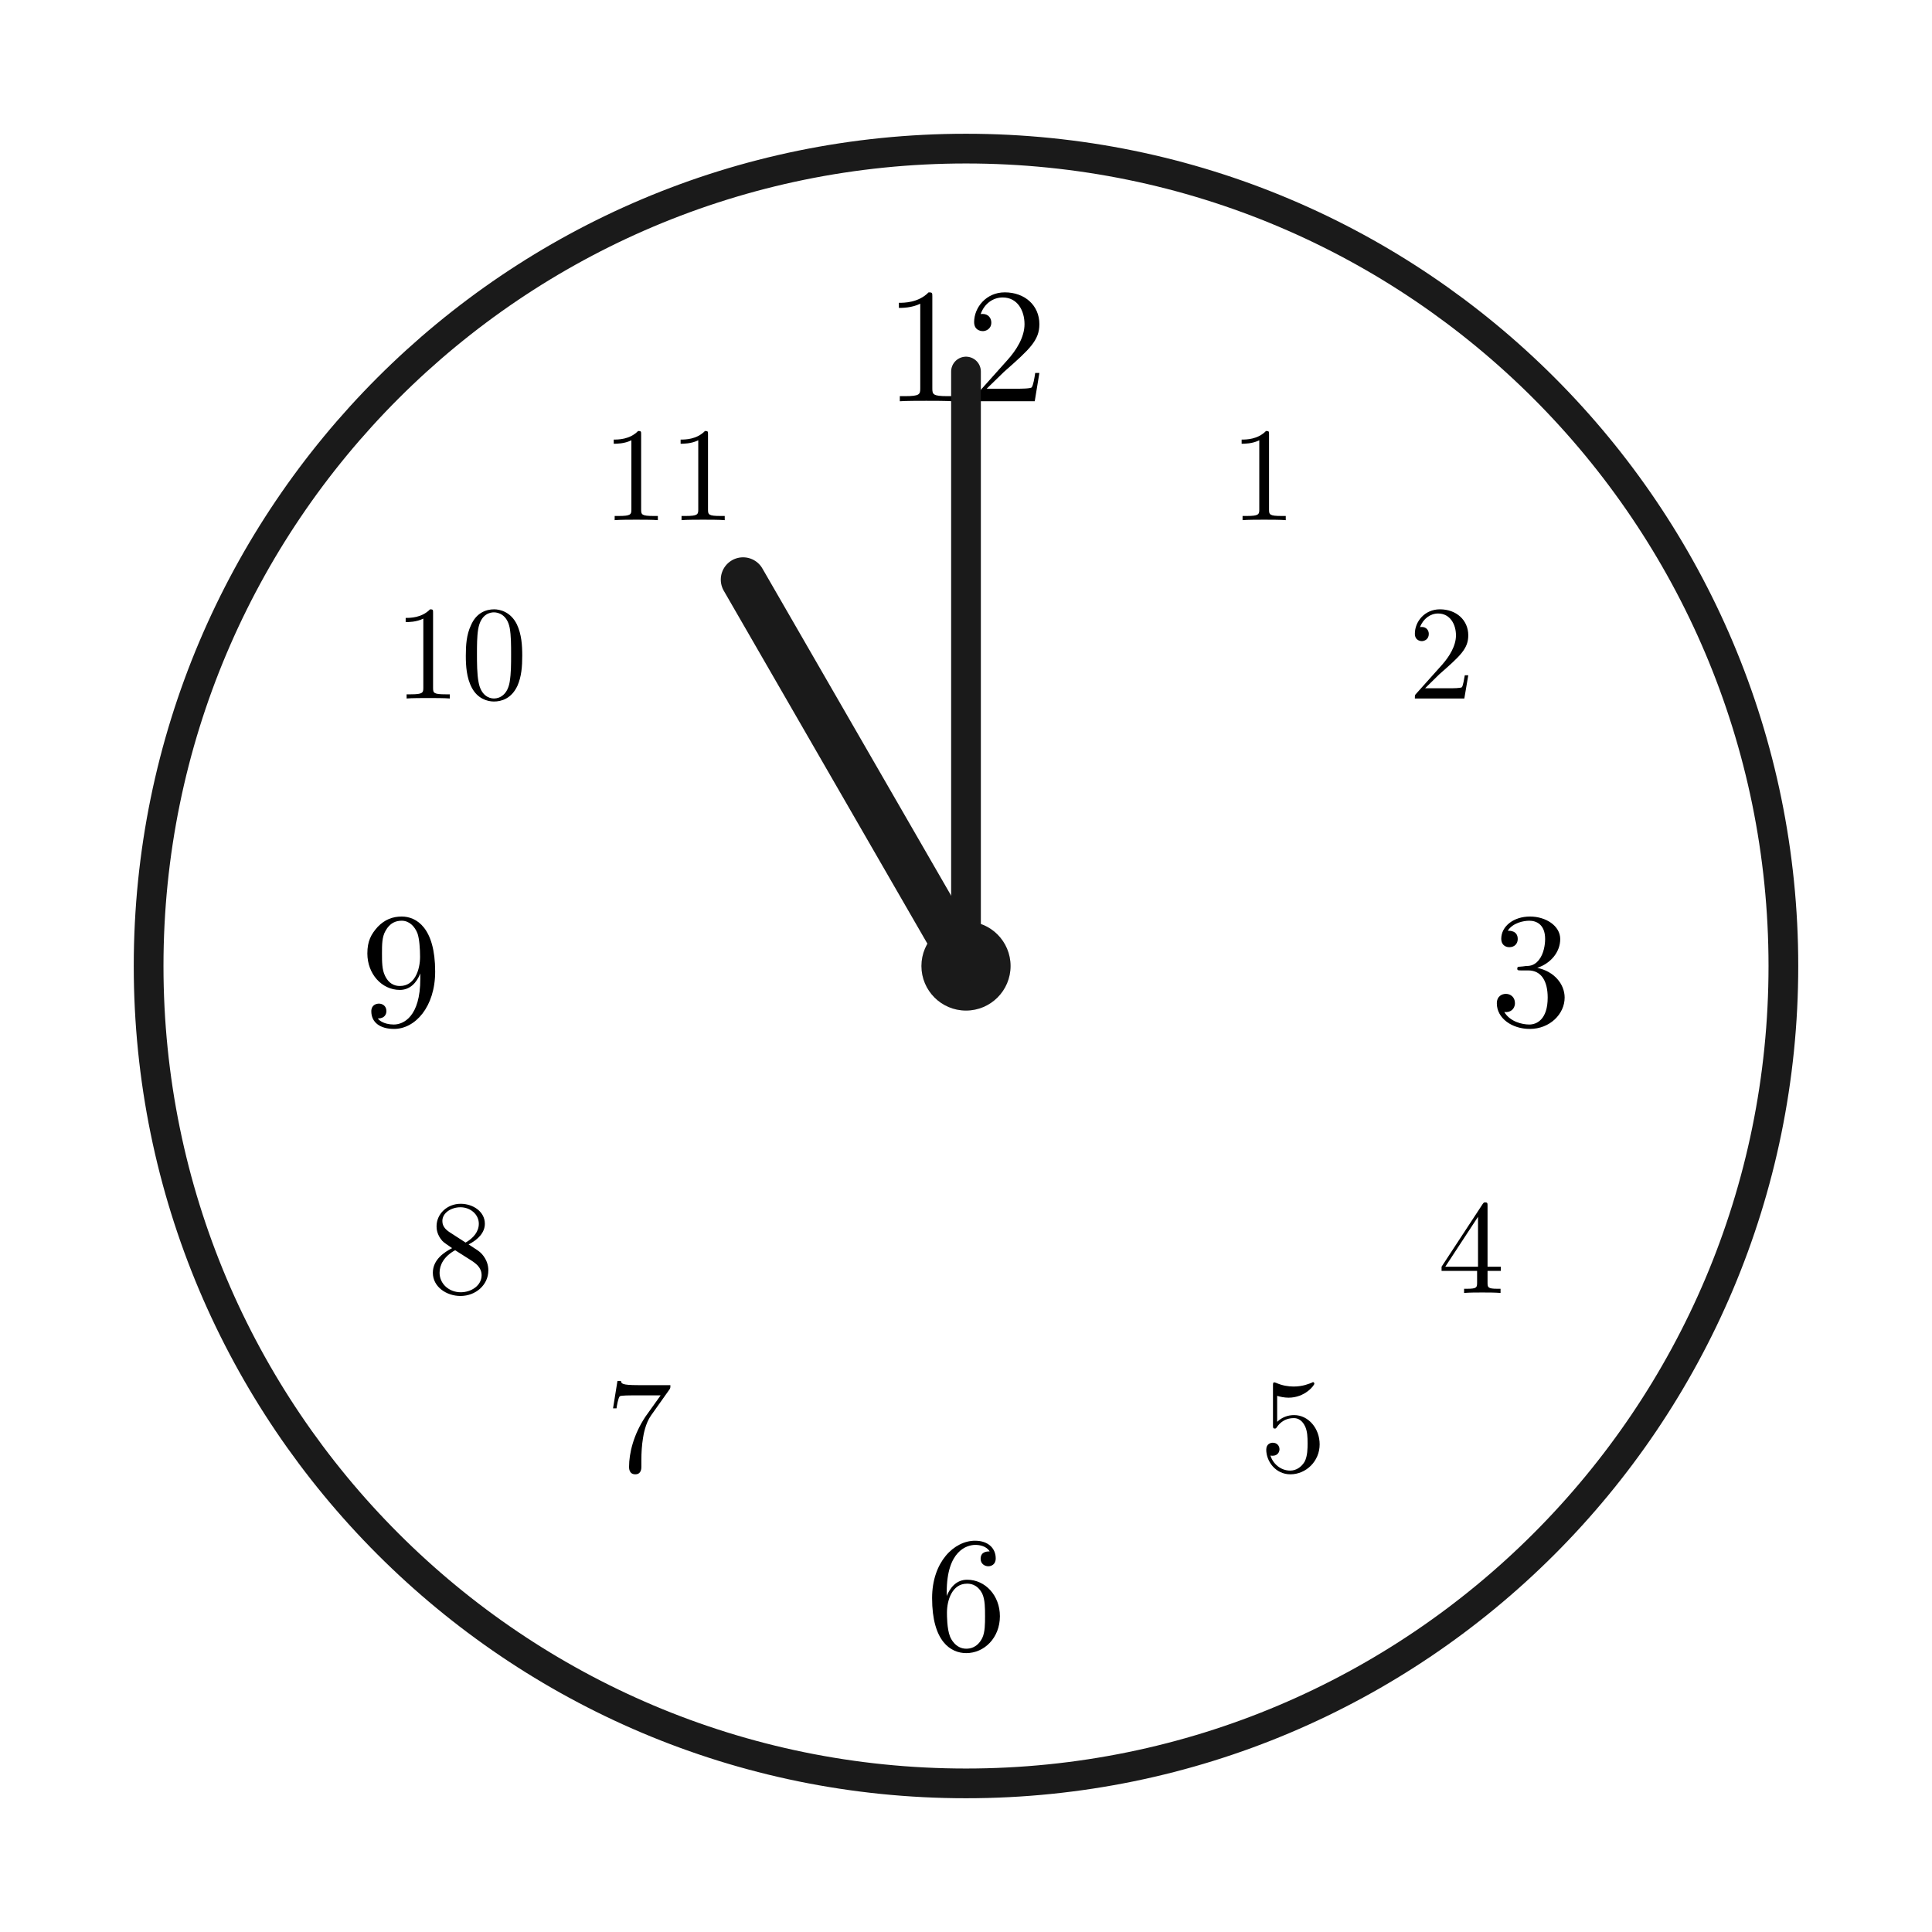
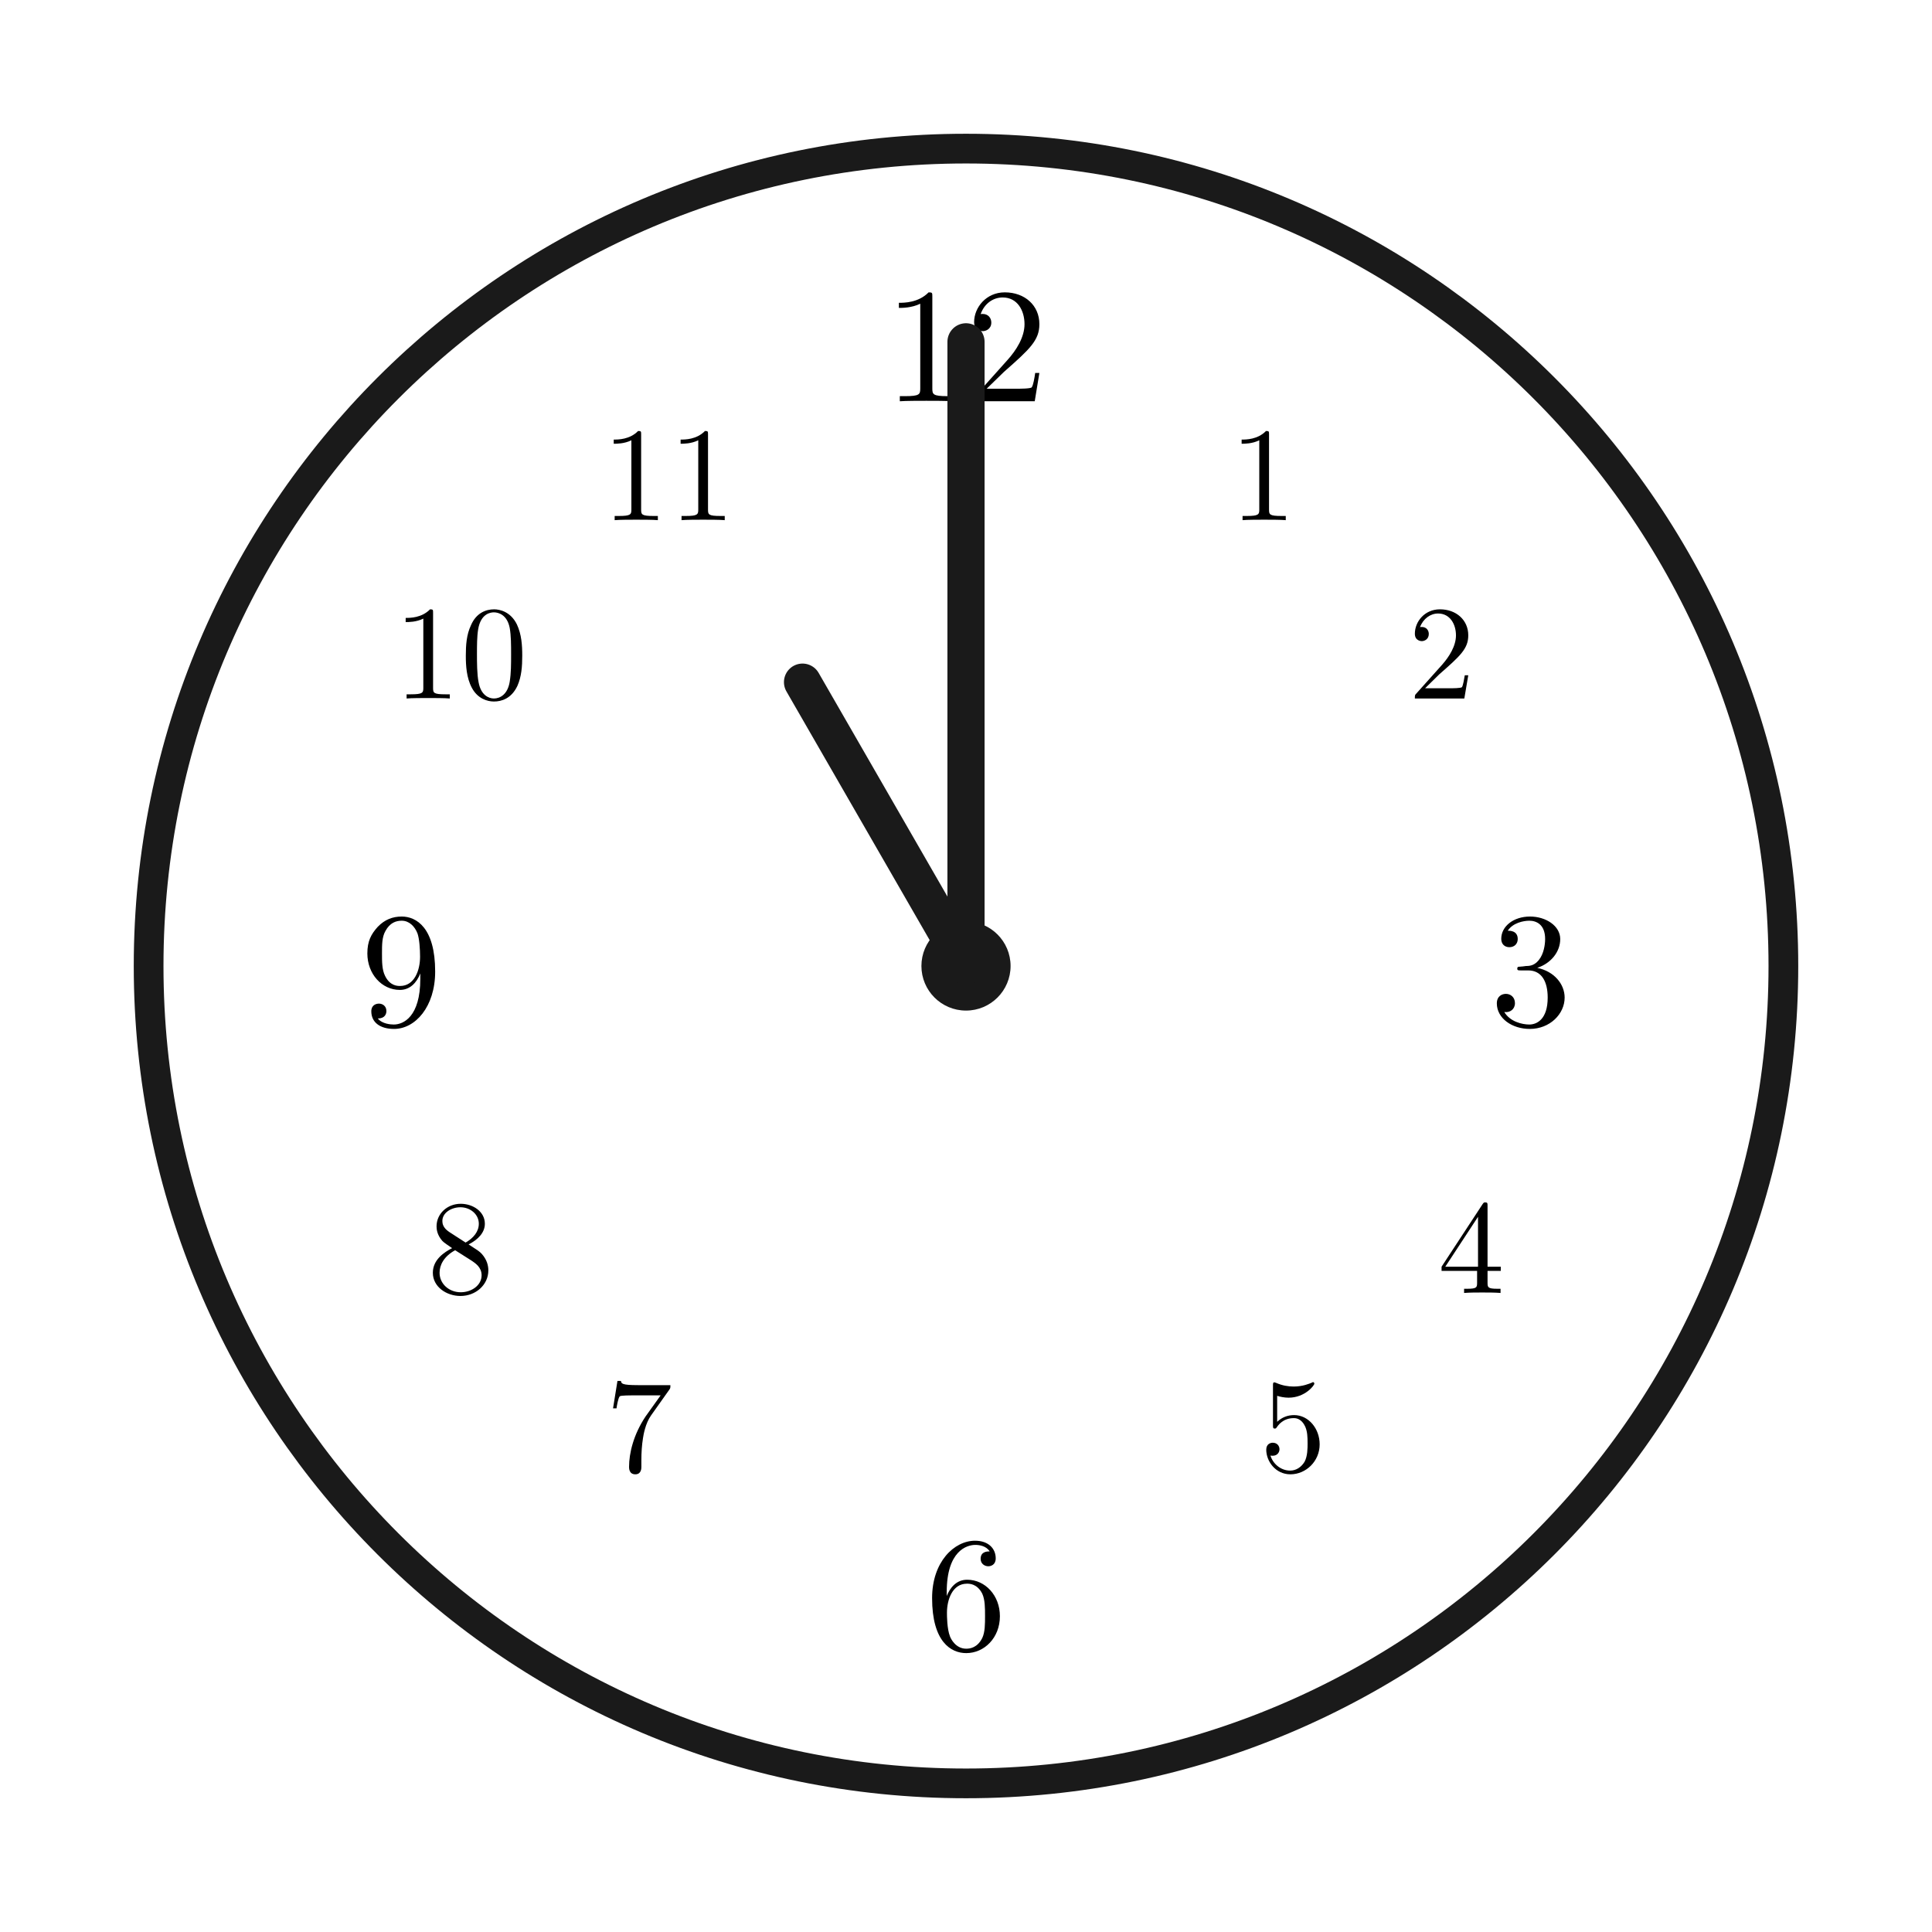
<svg xmlns="http://www.w3.org/2000/svg" viewBox="-65 -65 130 130" width="130" height="130" font-family="'Latin Modern Roman', Georgia, 'Times New Roman', serif">
  <rect x="-65" y="-65" width="130" height="130" fill="#ffffff" />
  <defs>
    <symbol id="clockface" overflow="visible">
      <circle cx="0" cy="0" r="55" fill="#ffffff" stroke="#1a1a1a" stroke-width="2" />
      <text x="0" y="-38" text-anchor="middle" font-size="11">12</text>
      <text x="38" y="4" text-anchor="middle" font-size="11">3</text>
      <text x="0" y="46" text-anchor="middle" font-size="11">6</text>
      <text x="-38" y="4" text-anchor="middle" font-size="11">9</text>
      <text x="20" y="-30" text-anchor="middle" font-size="9">1</text>
      <text x="32" y="-18" text-anchor="middle" font-size="9">2</text>
      <text x="34" y="22" text-anchor="middle" font-size="9">4</text>
      <text x="22" y="34" text-anchor="middle" font-size="9">5</text>
      <text x="-22" y="34" text-anchor="middle" font-size="9">7</text>
      <text x="-34" y="22" text-anchor="middle" font-size="9">8</text>
      <text x="-34" y="-18" text-anchor="middle" font-size="9">10</text>
      <text x="-20" y="-30" text-anchor="middle" font-size="9">11</text>
      <circle cx="0" cy="0" r="3" fill="#1a1a1a" />
    </symbol>
  </defs>
  <use href="#clockface" />
-   <line x1="0" y1="0" x2="-15.0" y2="-26.0" stroke="#1a1a1a" stroke-width="3" stroke-linecap="round" />
-   <line x1="0" y1="0" x2="-0.0" y2="-40.0" stroke="#1a1a1a" stroke-width="2" stroke-linecap="round" />
+   <line x1="0" y1="0" x2="-11.0" y2="-19.1" stroke="#1a1a1a" stroke-width="2.5" stroke-linecap="round" />
+   <line x1="0" y1="0" x2="-0.0" y2="-42.0" stroke="#1a1a1a" stroke-width="2.5" stroke-linecap="round" />
</svg>
